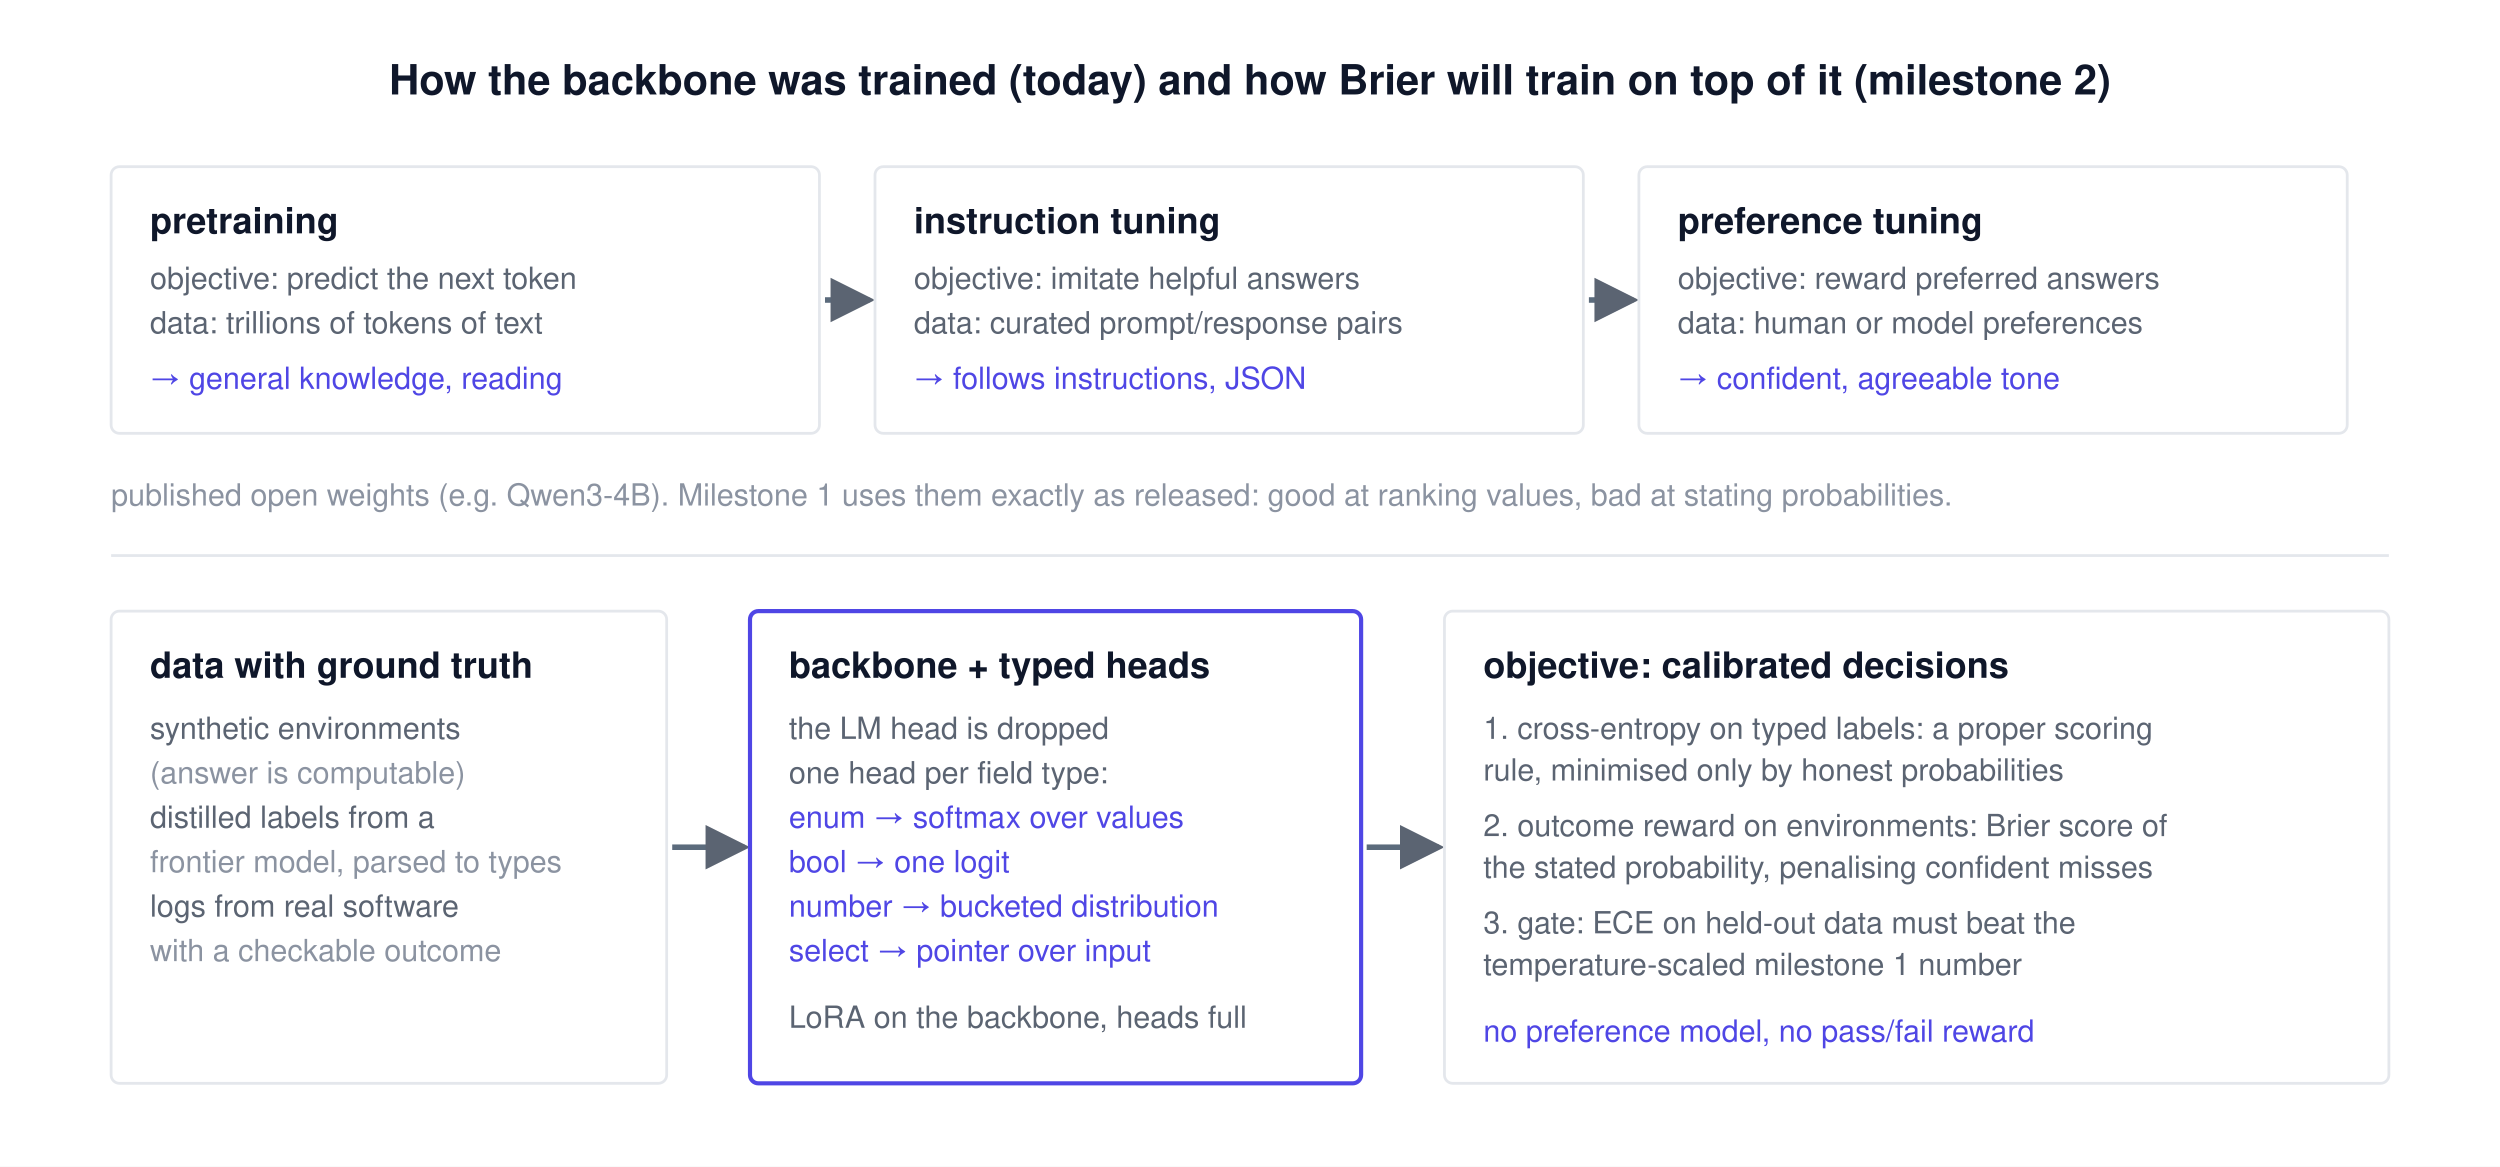
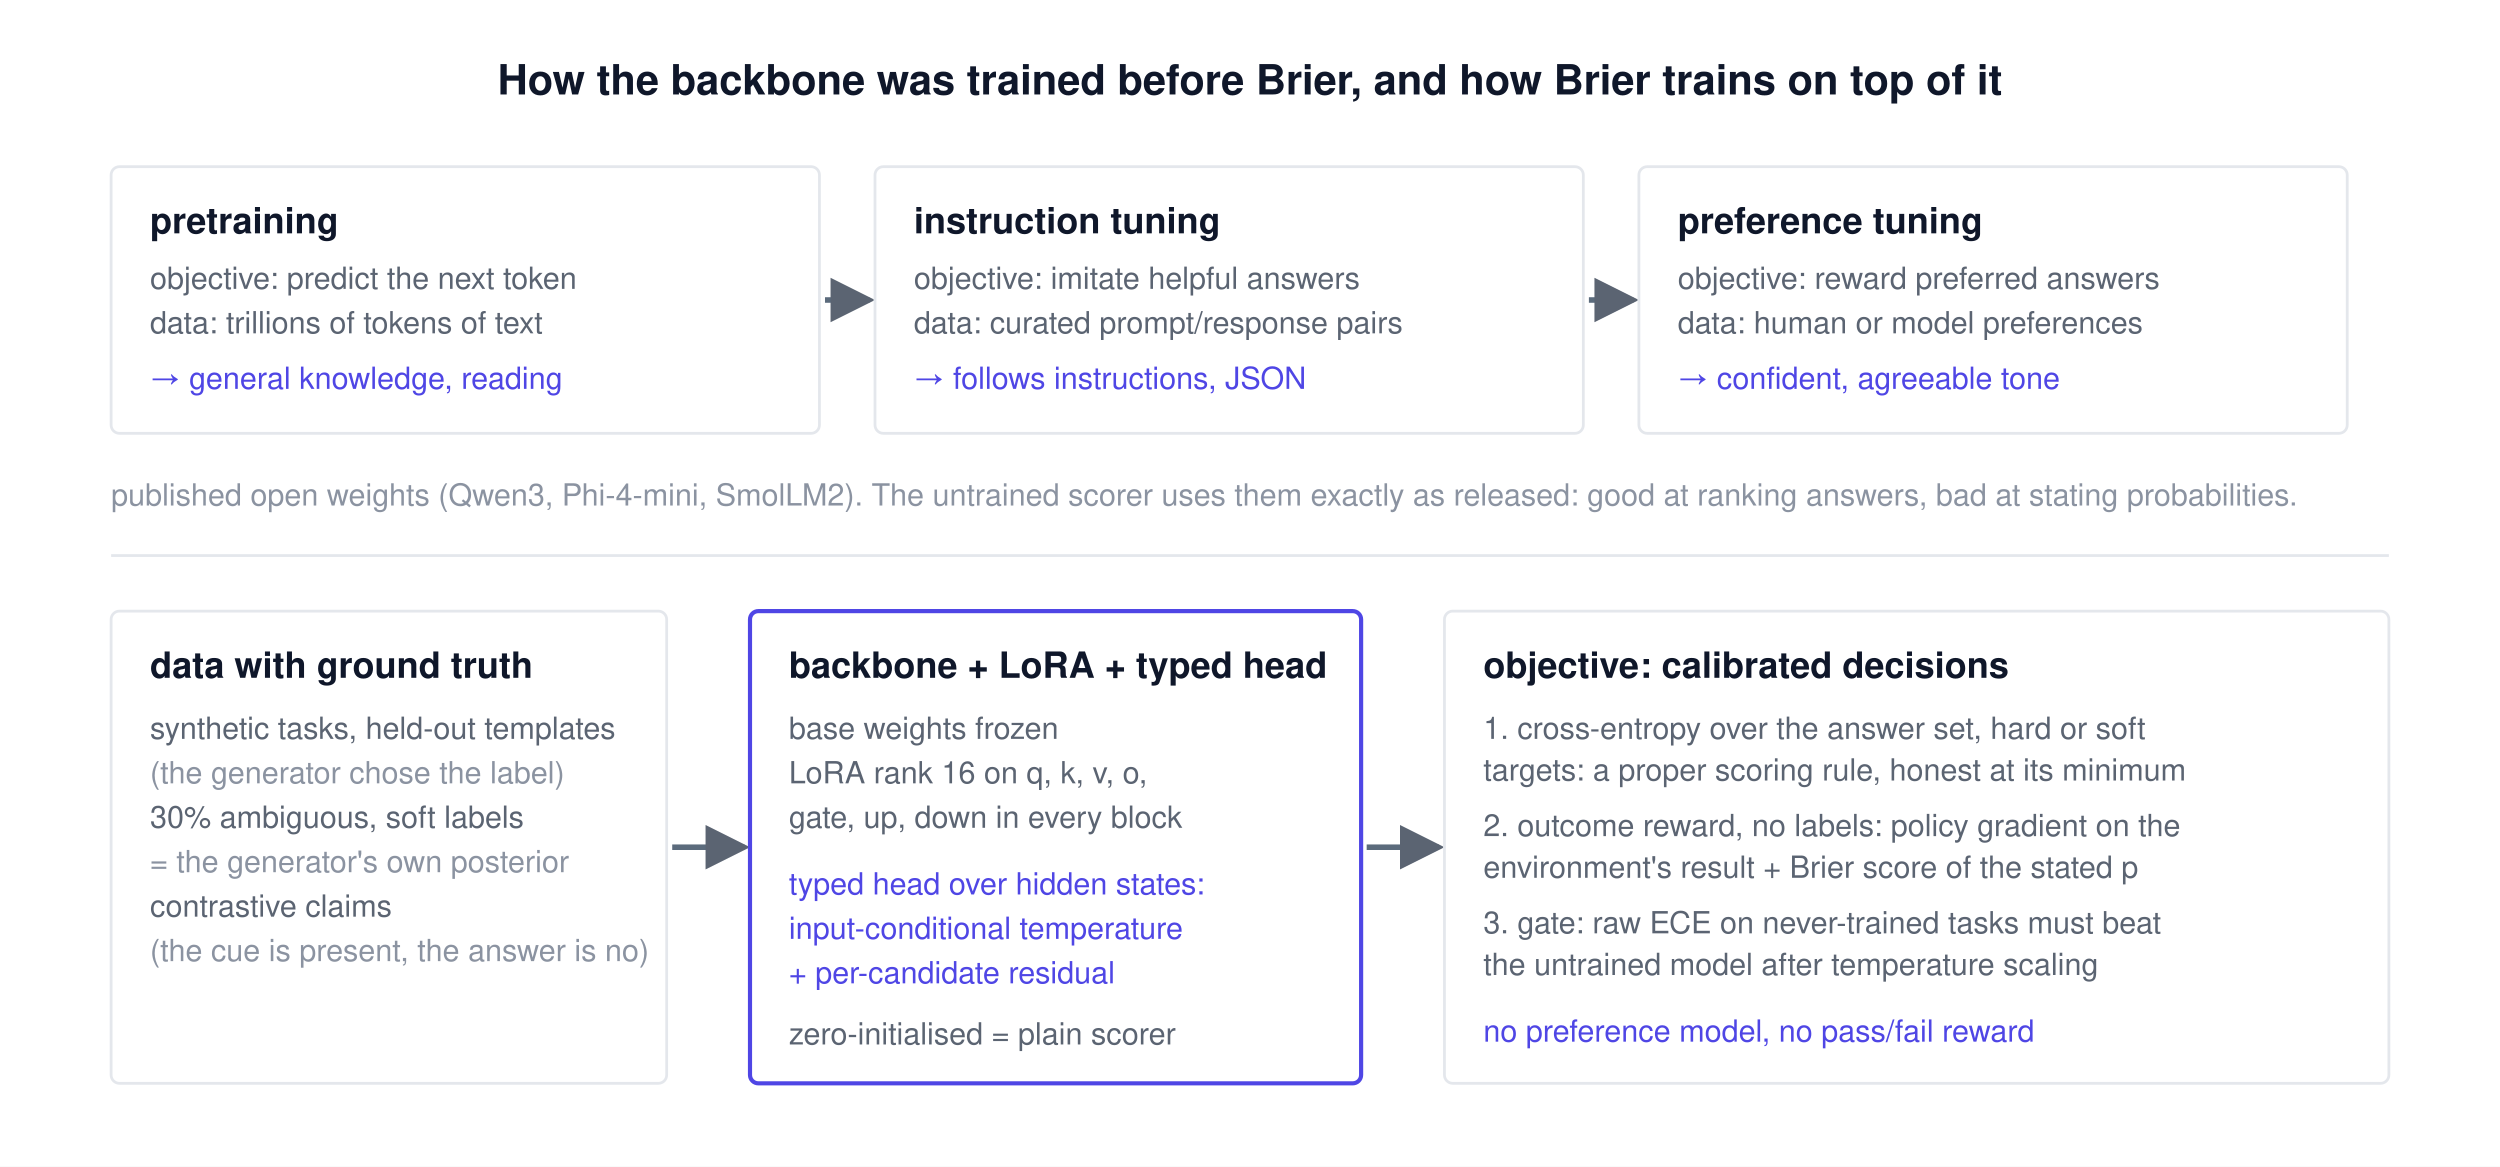
<svg xmlns="http://www.w3.org/2000/svg" width="900" height="420" viewBox="0 0 900 420" font-family="'Helvetica Neue', Helvetica, Arial, sans-serif">
  <defs>
    <marker id="ar" markerWidth="8" markerHeight="8" refX="7" refY="4" orient="auto">
      <path d="M0 0 L8 4 L0 8 z" fill="#5B6472" />
    </marker>
  </defs>
  <rect width="900" height="420" fill="#FFFFFF" />
-   <text x="450" y="34" font-size="15" font-weight="700" fill="#0F172A" text-anchor="middle">How the backbone was trained (today) and how Brier will train on top of it (milestone 2)</text>
+   <text x="450" y="34" font-size="15" font-weight="700" fill="#0F172A" text-anchor="middle">How the backbone was trained before Brier, and how Brier trains on top of it</text>
  <rect x="40" y="60" width="255" height="96" rx="3" fill="#FFFFFF" stroke="#E4E7EC" />
  <text x="54" y="84" font-size="13" font-weight="700" fill="#0F172A" text-anchor="start">pretraining</text>
  <text x="54" y="104" font-size="11" font-weight="400" fill="#5B6472" text-anchor="start">objective: predict the next token</text>
  <text x="54" y="120" font-size="11" font-weight="400" fill="#5B6472" text-anchor="start">data: trillions of tokens of text</text>
  <text x="54" y="140" font-size="11" font-weight="400" fill="#4F46E5" text-anchor="start">→ general knowledge, reading</text>
  <line x1="297" y1="108" x2="313" y2="108" stroke="#5B6B7C" stroke-width="2" marker-end="url(#ar)" />
  <rect x="315" y="60" width="255" height="96" rx="3" fill="#FFFFFF" stroke="#E4E7EC" />
  <text x="329" y="84" font-size="13" font-weight="700" fill="#0F172A" text-anchor="start">instruction tuning</text>
  <text x="329" y="104" font-size="11" font-weight="400" fill="#5B6472" text-anchor="start">objective: imitate helpful answers</text>
  <text x="329" y="120" font-size="11" font-weight="400" fill="#5B6472" text-anchor="start">data: curated prompt/response pairs</text>
  <text x="329" y="140" font-size="11" font-weight="400" fill="#4F46E5" text-anchor="start">→ follows instructions, JSON</text>
  <line x1="572" y1="108" x2="588" y2="108" stroke="#5B6B7C" stroke-width="2" marker-end="url(#ar)" />
  <rect x="590" y="60" width="255" height="96" rx="3" fill="#FFFFFF" stroke="#E4E7EC" />
  <text x="604" y="84" font-size="13" font-weight="700" fill="#0F172A" text-anchor="start">preference tuning</text>
  <text x="604" y="104" font-size="11" font-weight="400" fill="#5B6472" text-anchor="start">objective: reward preferred answers</text>
  <text x="604" y="120" font-size="11" font-weight="400" fill="#5B6472" text-anchor="start">data: human or model preferences</text>
  <text x="604" y="140" font-size="11" font-weight="400" fill="#4F46E5" text-anchor="start">→ confident, agreeable tone</text>
-   <text x="40" y="182" font-size="11" font-weight="400" fill="#8B93A1" text-anchor="start">published open weights (e.g. Qwen3-4B). Milestone 1 uses them exactly as released: good at ranking values, bad at stating probabilities.</text>
+   <text x="40" y="182" font-size="11" font-weight="400" fill="#8B93A1" text-anchor="start">published open weights (Qwen3, Phi-4-mini, SmolLM2). The untrained scorer uses them exactly as released: good at ranking answers, bad at stating probabilities.</text>
  <line x1="40" y1="200" x2="860" y2="200" stroke="#E4E7EC" />
  <rect x="40" y="220" width="200" height="170" rx="3" fill="#FFFFFF" stroke="#E4E7EC" />
  <text x="54" y="244" font-size="13" font-weight="700" fill="#0F172A" text-anchor="start">data with ground truth</text>
-   <text x="54" y="266" font-size="11" font-weight="400" fill="#5B6472" text-anchor="start">synthetic environments</text>
-   <text x="54" y="282" font-size="11" font-weight="400" fill="#8B93A1" text-anchor="start">(answer is computable)</text>
-   <text x="54" y="298" font-size="11" font-weight="400" fill="#5B6472" text-anchor="start">distilled labels from a</text>
-   <text x="54" y="314" font-size="11" font-weight="400" fill="#8B93A1" text-anchor="start">frontier model, parsed to types</text>
-   <text x="54" y="330" font-size="11" font-weight="400" fill="#5B6472" text-anchor="start">logs from real software</text>
-   <text x="54" y="346" font-size="11" font-weight="400" fill="#8B93A1" text-anchor="start">with a checkable outcome</text>
+   <text x="54" y="266" font-size="11" font-weight="400" fill="#5B6472" text-anchor="start">synthetic tasks, held-out templates</text>
+   <text x="54" y="282" font-size="11" font-weight="400" fill="#8B93A1" text-anchor="start">(the generator chose the label)</text>
+   <text x="54" y="298" font-size="11" font-weight="400" fill="#5B6472" text-anchor="start">30% ambiguous, soft labels</text>
+   <text x="54" y="314" font-size="11" font-weight="400" fill="#8B93A1" text-anchor="start">= the generator's own posterior</text>
+   <text x="54" y="330" font-size="11" font-weight="400" fill="#5B6472" text-anchor="start">contrastive claims</text>
+   <text x="54" y="346" font-size="11" font-weight="400" fill="#8B93A1" text-anchor="start">(the cue is present, the answer is no)</text>
  <line x1="242" y1="305" x2="268" y2="305" stroke="#5B6B7C" stroke-width="2" marker-end="url(#ar)" />
  <rect x="270" y="220" width="220" height="170" rx="3" fill="#FFFFFF" stroke="#4F46E5" stroke-width="1.5" />
-   <text x="284" y="244" font-size="13" font-weight="700" fill="#0F172A" text-anchor="start">backbone + typed heads</text>
-   <text x="284" y="266" font-size="11" font-weight="400" fill="#5B6472" text-anchor="start">the LM head is dropped</text>
-   <text x="284" y="282" font-size="11" font-weight="400" fill="#5B6472" text-anchor="start">one head per field type:</text>
-   <text x="284" y="298" font-size="11" font-weight="400" fill="#4F46E5" text-anchor="start">enum → softmax over values</text>
-   <text x="284" y="314" font-size="11" font-weight="400" fill="#4F46E5" text-anchor="start">bool → one logit</text>
-   <text x="284" y="330" font-size="11" font-weight="400" fill="#4F46E5" text-anchor="start">number → bucketed distribution</text>
-   <text x="284" y="346" font-size="11" font-weight="400" fill="#4F46E5" text-anchor="start">select → pointer over input</text>
-   <text x="284" y="370" font-size="11" font-weight="400" fill="#5B6472" text-anchor="start">LoRA on the backbone, heads full</text>
+   <text x="284" y="244" font-size="13" font-weight="700" fill="#0F172A" text-anchor="start">backbone + LoRA + typed head</text>
+   <text x="284" y="266" font-size="11" font-weight="400" fill="#5B6472" text-anchor="start">base weights frozen</text>
+   <text x="284" y="282" font-size="11" font-weight="400" fill="#5B6472" text-anchor="start">LoRA rank 16 on q, k, v, o,</text>
+   <text x="284" y="298" font-size="11" font-weight="400" fill="#5B6472" text-anchor="start">gate, up, down in every block</text>
+   <text x="284" y="322" font-size="11" font-weight="400" fill="#4F46E5" text-anchor="start">typed head over hidden states:</text>
+   <text x="284" y="338" font-size="11" font-weight="400" fill="#4F46E5" text-anchor="start">input-conditional temperature</text>
+   <text x="284" y="354" font-size="11" font-weight="400" fill="#4F46E5" text-anchor="start">+ per-candidate residual</text>
+   <text x="284" y="376" font-size="11" font-weight="400" fill="#5B6472" text-anchor="start">zero-initialised = plain scorer</text>
  <line x1="492" y1="305" x2="518" y2="305" stroke="#5B6B7C" stroke-width="2" marker-end="url(#ar)" />
  <rect x="520" y="220" width="340" height="170" rx="3" fill="#FFFFFF" stroke="#E4E7EC" />
  <text x="534" y="244" font-size="13" font-weight="700" fill="#0F172A" text-anchor="start">objective: calibrated decisions</text>
-   <text x="534" y="266" font-size="11" font-weight="400" fill="#5B6472" text-anchor="start">1. cross-entropy on typed labels: a proper scoring</text>
-   <text x="534" y="281" font-size="11" font-weight="400" fill="#5B6472" text-anchor="start">   rule, minimised only by honest probabilities</text>
-   <text x="534" y="301" font-size="11" font-weight="400" fill="#5B6472" text-anchor="start">2. outcome reward on environments: Brier score of</text>
-   <text x="534" y="316" font-size="11" font-weight="400" fill="#5B6472" text-anchor="start">   the stated probability, penalising confident misses</text>
-   <text x="534" y="336" font-size="11" font-weight="400" fill="#5B6472" text-anchor="start">3. gate: ECE on held-out data must beat the</text>
-   <text x="534" y="351" font-size="11" font-weight="400" fill="#5B6472" text-anchor="start">   temperature-scaled milestone 1 number</text>
+   <text x="534" y="266" font-size="11" font-weight="400" fill="#5B6472" text-anchor="start">1. cross-entropy over the answer set, hard or soft</text>
+   <text x="534" y="281" font-size="11" font-weight="400" fill="#5B6472" text-anchor="start">   targets: a proper scoring rule, honest at its minimum</text>
+   <text x="534" y="301" font-size="11" font-weight="400" fill="#5B6472" text-anchor="start">2. outcome reward, no labels: policy gradient on the</text>
+   <text x="534" y="316" font-size="11" font-weight="400" fill="#5B6472" text-anchor="start">   environment's result + Brier score of the stated p</text>
+   <text x="534" y="336" font-size="11" font-weight="400" fill="#5B6472" text-anchor="start">3. gate: raw ECE on never-trained tasks must beat</text>
+   <text x="534" y="351" font-size="11" font-weight="400" fill="#5B6472" text-anchor="start">   the untrained model after temperature scaling</text>
  <text x="534" y="375" font-size="11" font-weight="400" fill="#4F46E5" text-anchor="start">no preference model, no pass/fail reward</text>
</svg>
